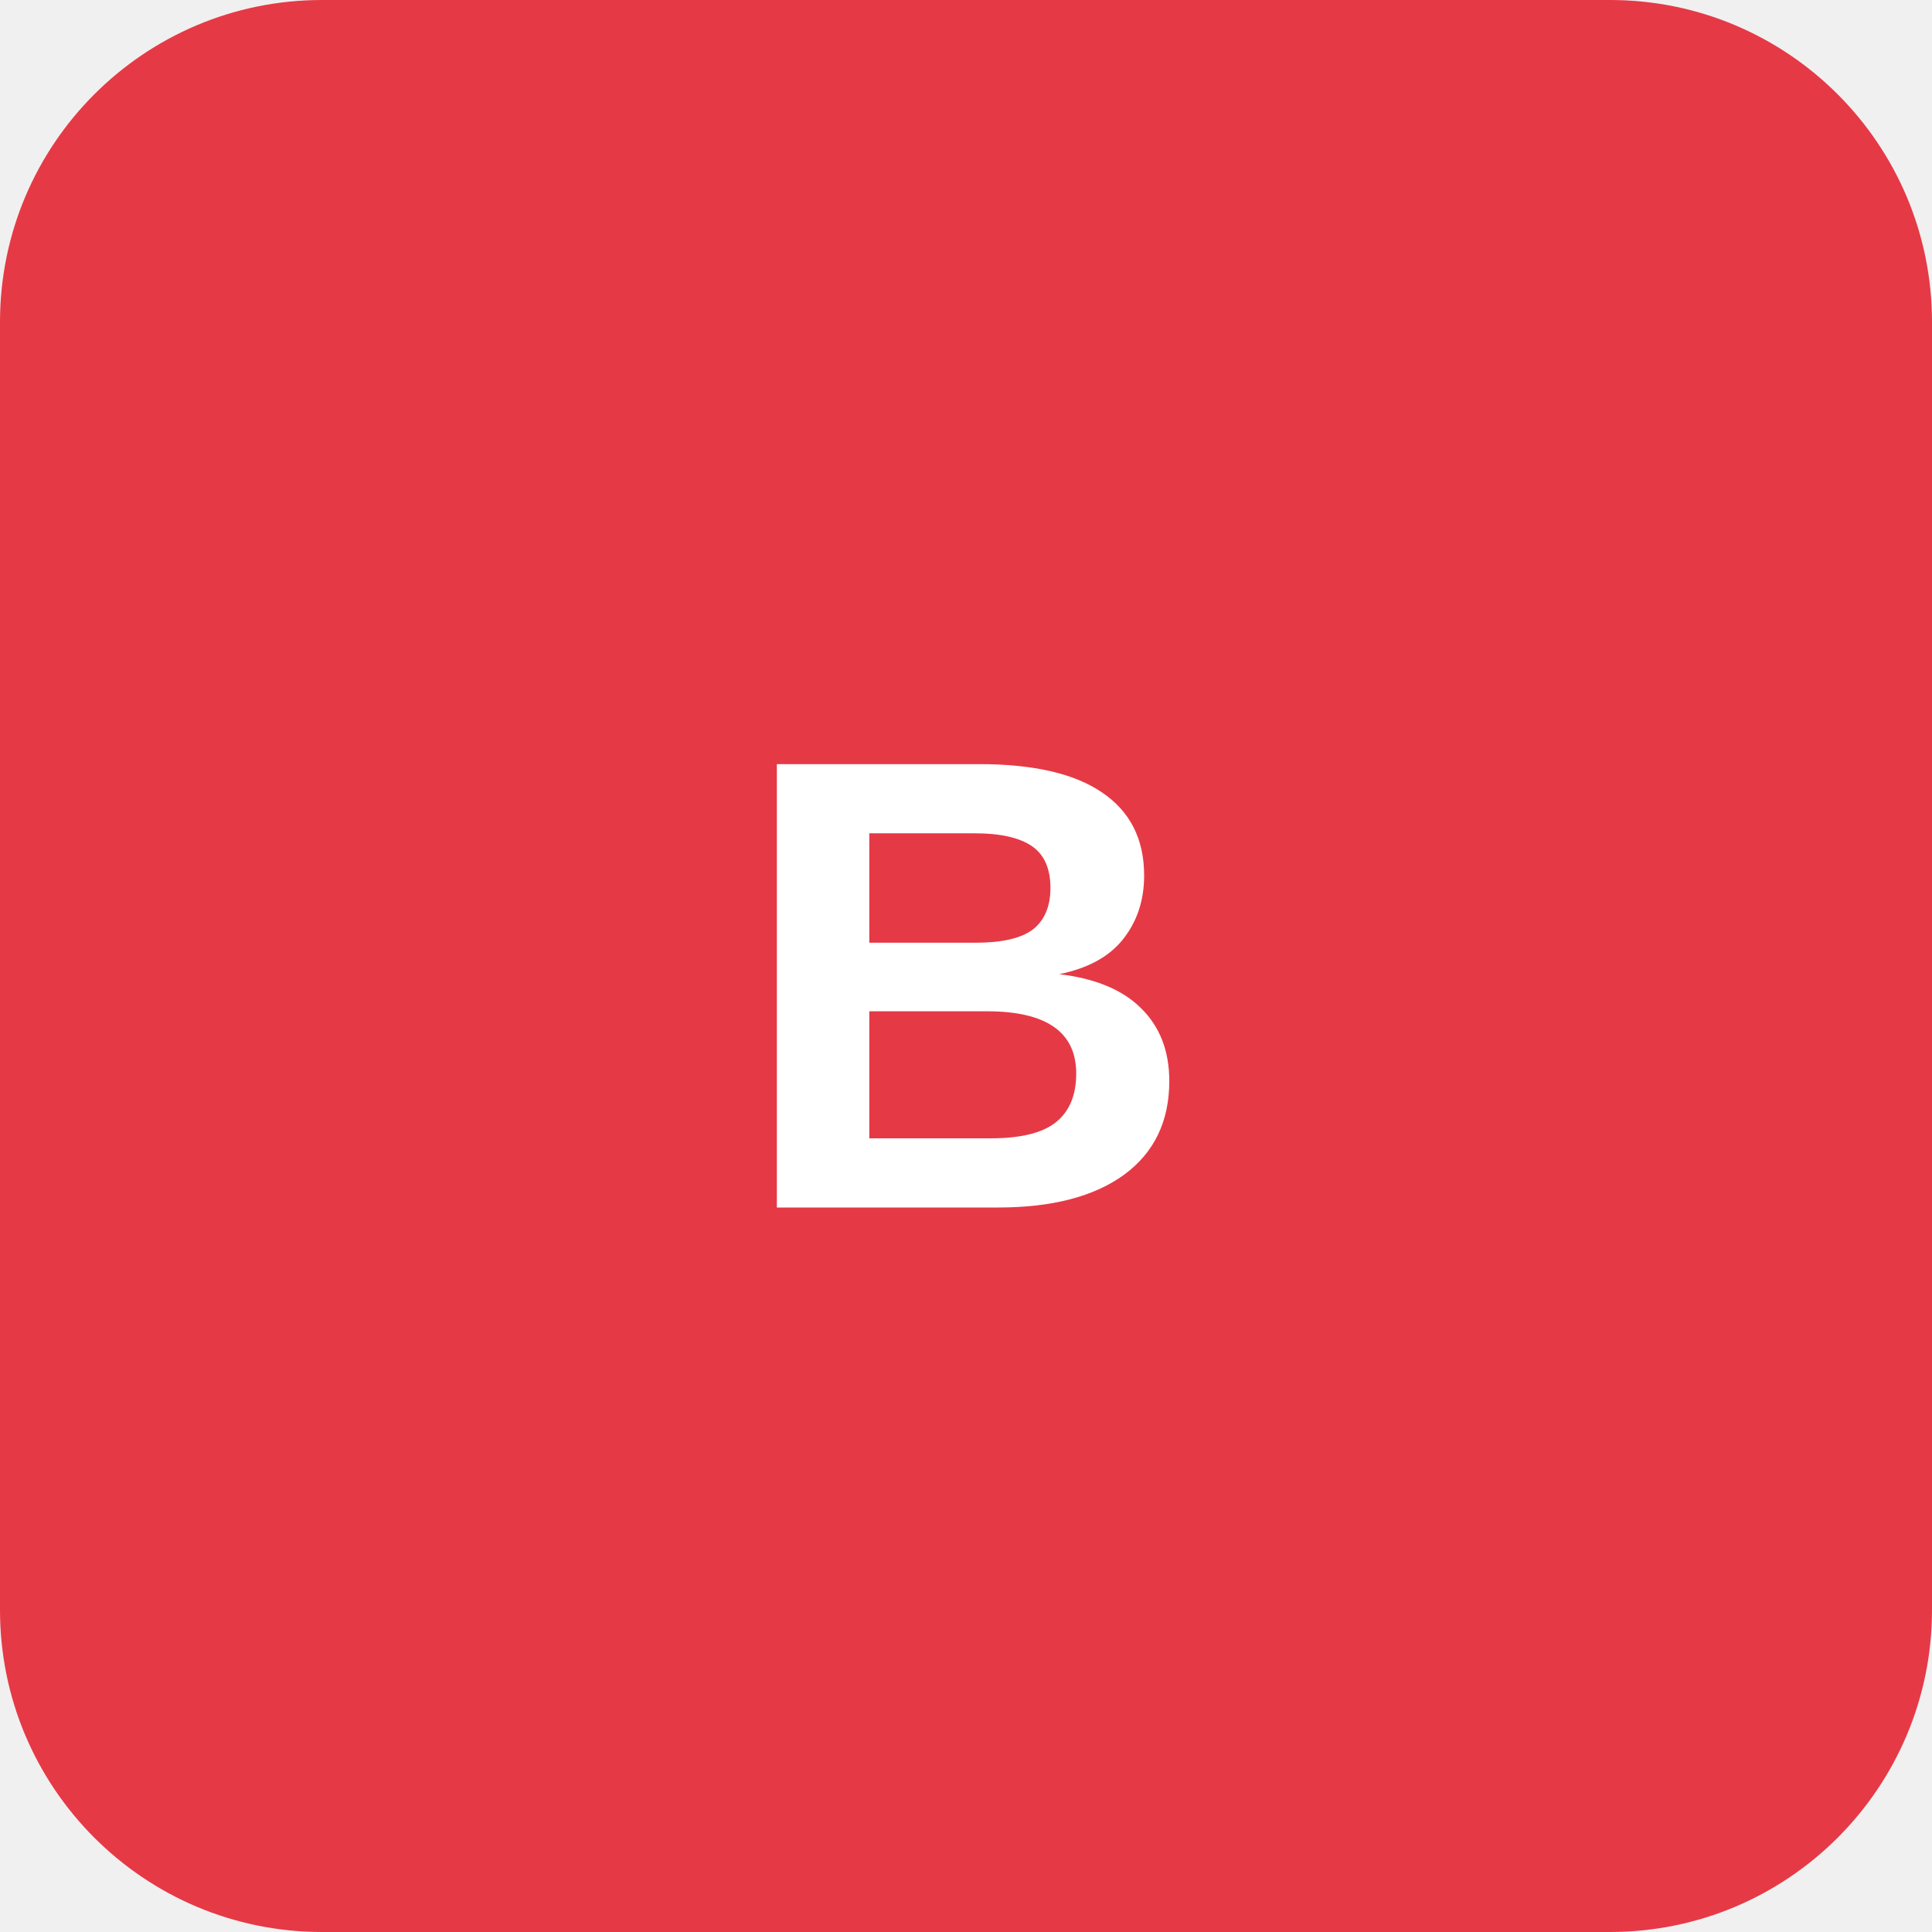
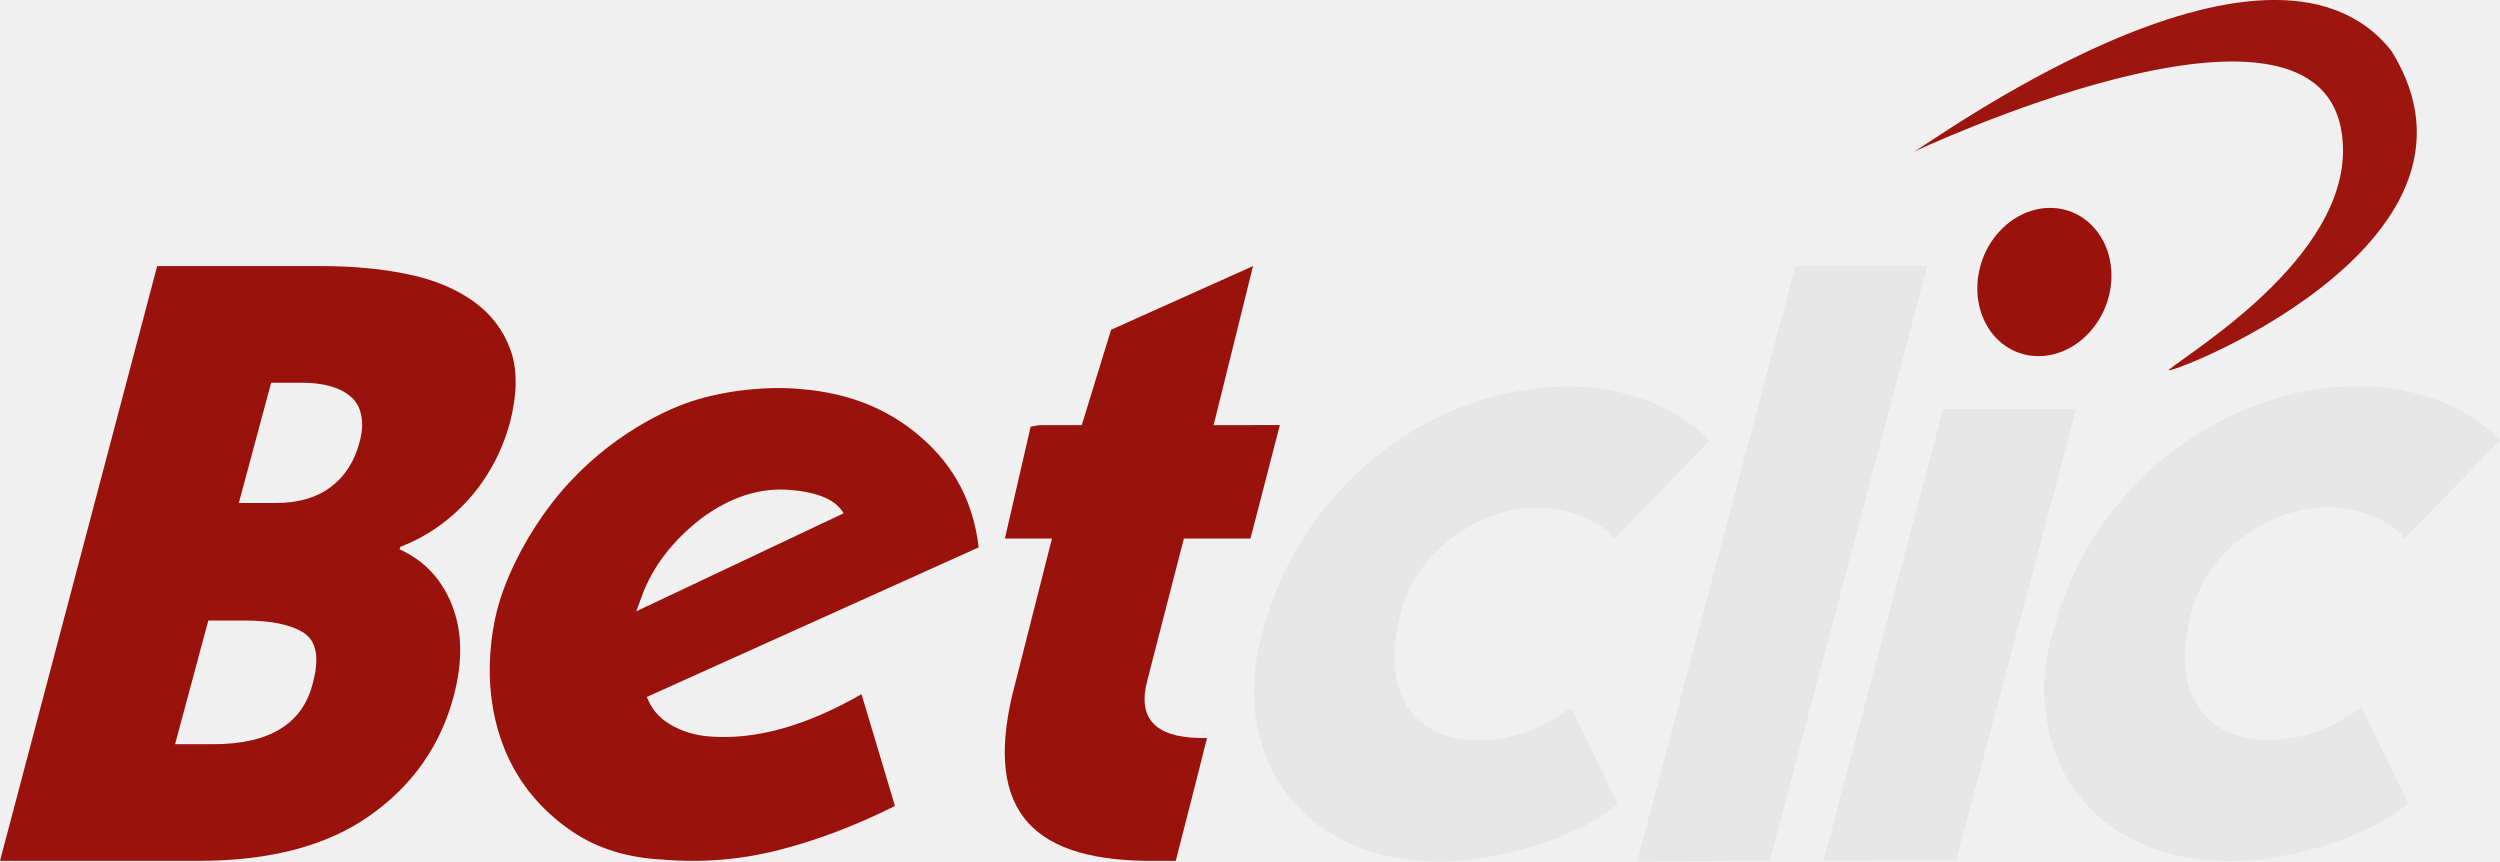
- <svg xmlns="http://www.w3.org/2000/svg" width="48" height="48" viewBox="0 0 48 48">
-   <rect width="48" height="48" rx="8" fill="#E63946" />
-   <text x="24" y="30" text-anchor="middle" font-family="Arial,sans-serif" font-weight="bold" font-size="16" fill="white">B</text>
+ <svg xmlns="http://www.w3.org/2000/svg" width="550.94pt" height="189.82pt" viewBox="0 0 550.94 189.82" version="1.1">
+   <defs>
+     <clipPath id="clip1">
+       <path d="M 0 58 L 114 58 L 114 189.82 L 0 189.82 Z M 0 58 " />
+     </clipPath>
+     <clipPath id="clip2">
+       <path d="M 107 85 L 216 85 L 216 189.82 L 107 189.82 Z M 107 85 " />
+     </clipPath>
+     <clipPath id="clip3">
+       <path d="M 360 58 L 425 58 L 425 189.82 L 360 189.82 Z M 360 58 " />
+     </clipPath>
+     <clipPath id="clip4">
+       <path d="M 401 90 L 458 90 L 458 189.82 L 401 189.82 Z M 401 90 " />
+     </clipPath>
+     <clipPath id="clip5">
+       <path d="M 450 85 L 550.941 85 L 550.941 189.82 L 450 189.82 Z M 450 85 " />
+     </clipPath>
+     <clipPath id="clip6">
+       <path d="M 276 85 L 377 85 L 377 189.82 L 276 189.82 Z M 276 85 " />
+     </clipPath>
+     <clipPath id="clip7">
+       <path d="M 221 58 L 283 58 L 283 189.82 L 221 189.82 Z M 221 58 " />
+     </clipPath>
+   </defs>
+   <g id="surface1">
+     <g clip-path="url(#clip1)" clip-rule="nonzero">
+       <path style=" stroke:none;fill-rule:nonzero;fill:rgb(60.399%,7.1%,4.7%);fill-opacity:1;" d="M 79.246 97.41 C 78.109 101.703 75.996 105.008 72.875 107.34 C 69.754 109.68 65.688 110.852 60.703 110.852 L 52.625 110.852 L 59.754 84.348 L 66.695 84.348 C 68.934 84.348 70.949 84.605 72.781 85.102 C 74.574 85.605 76.09 86.375 77.262 87.383 C 78.457 88.387 79.246 89.742 79.59 91.449 C 79.969 93.148 79.852 95.137 79.246 97.41 M 68.934 150.562 C 66.695 159.527 59.375 164.004 47.008 164.004 L 38.582 164.004 L 45.906 136.75 L 53.945 136.75 C 59.812 136.75 64.137 137.66 66.973 139.484 C 69.777 141.328 70.418 145.008 68.934 150.562 M 112.5 77.098 C 110.918 72.738 108.199 69.176 104.328 66.398 C 100.441 63.621 95.652 61.637 89.91 60.441 C 84.16 59.238 77.855 58.641 70.98 58.641 L 34.637 58.641 L 0 189.711 L 43.828 189.711 C 59.566 189.711 72.152 186.375 81.578 179.684 C 91.012 172.992 97.168 164.191 100.035 153.215 C 102.023 145.648 101.863 138.98 99.566 133.238 C 97.258 127.508 93.41 123.469 88.051 121.062 L 88.242 120.504 C 94.102 118.234 99.145 114.688 103.41 109.898 C 107.637 105.102 110.641 99.496 112.402 93.059 C 114.008 86.746 114.051 81.441 112.5 77.098 " />
+     </g>
+     <g clip-path="url(#clip2)" clip-rule="nonzero">
+       <path style=" stroke:none;fill-rule:nonzero;fill:rgb(60.399%,7.1%,4.7%);fill-opacity:1;" d="M 140.223 134.715 L 141.488 131.246 C 143.879 124.809 148.227 119.176 154.523 114.262 C 160.953 109.516 167.496 107.41 174.145 107.973 C 180.391 108.488 184.285 110.211 185.895 113.125 Z M 203.156 96.52 C 196.055 90.23 187.25 86.637 176.719 85.762 C 169.691 85.039 160.266 85.914 152.707 88.344 C 145.184 90.762 131.906 97.535 121.59 110.91 C 116.57 117.426 112.465 125.043 110.168 132.266 C 108.477 137.602 107.559 144.926 108.055 151.398 C 108.566 157.863 110.184 163.797 113.203 169.293 C 116.219 174.773 120.504 179.418 126.023 183.188 C 131.539 186.957 138.223 189.047 146.047 189.434 C 154.793 190.164 163.336 189.457 171.703 187.305 C 180.094 185.168 188.59 181.934 197.23 177.617 L 189.852 152.98 C 177.562 160.031 166.375 163.137 156.207 162.289 C 153.078 162.02 150.266 161.168 147.773 159.695 C 145.238 158.223 143.531 156.195 142.547 153.586 L 215.676 120.633 C 214.547 110.859 210.379 102.824 203.156 96.52 " />
+     </g>
+     <g clip-path="url(#clip3)" clip-rule="nonzero">
+       <path style=" stroke:none;fill-rule:nonzero;fill:rgb(90%,90%,90%);fill-opacity:1;" d="M 395.66 58.609 L 360.789 189.812 L 390.031 189.637 L 424.734 58.609 Z M 395.66 58.609 " />
+     </g>
+     <g clip-path="url(#clip4)" clip-rule="nonzero">
+       <path style=" stroke:none;fill-rule:nonzero;fill:rgb(90%,90%,90%);fill-opacity:1;" d="M 428.215 90.152 L 401.852 189.691 L 431.117 189.504 L 457.531 90.152 Z M 428.215 90.152 " />
+     </g>
+     <g clip-path="url(#clip5)" clip-rule="nonzero">
+       <path style=" stroke:none;fill-rule:nonzero;fill:rgb(90%,90%,90%);fill-opacity:1;" d="M 499.809 163.07 C 496.055 163.07 492.828 162.348 490.152 160.898 C 487.477 159.445 485.422 157.492 483.977 155.023 C 482.543 152.566 481.727 149.664 481.539 146.32 C 481.348 142.973 481.762 139.352 482.777 135.438 C 484.629 128.367 488.387 122.789 493.996 118.621 C 500 114.078 506.297 111.812 512.93 111.812 C 516.43 111.812 519.637 112.41 522.641 113.605 C 525.672 114.809 528.098 116.484 529.965 118.621 L 550.938 97.047 C 547.312 93.254 542.801 90.332 537.371 88.242 C 531.91 86.164 526.145 85.113 520.016 85.113 C 512.297 85.113 504.824 86.441 497.66 89.094 C 490.465 91.746 483.871 95.434 477.879 100.164 C 471.887 104.902 466.68 110.574 462.227 117.199 C 457.824 123.797 454.531 131.145 452.418 139.219 C 450.805 144.965 449.844 150.918 451.004 158.434 C 451.949 164.52 454.117 169.914 457.562 174.586 C 460.996 179.25 465.633 182.977 471.508 185.754 C 477.375 188.523 484.312 189.855 492.324 189.719 C 495.078 189.719 498.164 189.441 501.566 188.879 C 505 188.305 508.512 187.488 512.07 186.422 C 515.641 185.344 519.047 184.012 522.297 182.438 C 525.547 180.867 528.355 179.062 530.73 177.043 L 520.402 155.875 C 513.914 160.672 507.055 163.07 499.809 163.07 " />
+     </g>
+     <g clip-path="url(#clip6)" clip-rule="nonzero">
+       <path style=" stroke:none;fill-rule:nonzero;fill:rgb(90%,90%,90%);fill-opacity:1;" d="M 325.613 163.156 C 321.852 163.156 318.637 162.43 315.961 160.984 C 313.273 159.527 311.227 157.574 309.773 155.109 C 308.352 152.652 307.531 149.746 307.355 146.406 C 307.152 143.055 307.566 139.438 308.566 135.523 C 310.438 128.453 314.191 122.871 319.812 118.703 C 325.805 114.16 332.109 111.895 338.742 111.895 C 342.234 111.895 345.461 112.492 348.449 113.688 C 351.477 114.891 353.91 116.566 355.77 118.703 L 376.754 97.125 C 373.129 93.336 368.605 90.406 363.18 88.328 C 357.723 86.25 351.949 85.203 345.828 85.203 C 338.113 85.203 330.621 86.527 323.469 89.18 C 316.277 91.82 309.68 95.523 303.695 100.254 C 297.695 104.984 292.484 110.656 288.039 117.281 C 283.629 123.871 280.348 131.223 278.234 139.301 C 276.34 145.992 275.867 152.398 276.812 158.516 C 277.754 164.602 279.934 169.996 283.375 174.668 C 286.812 179.332 291.441 183.062 297.316 185.84 C 303.184 188.609 310.125 189.938 318.141 189.812 C 320.883 189.812 323.973 189.523 327.379 188.961 C 330.824 188.398 334.316 187.574 337.887 186.504 C 341.445 185.426 344.855 184.098 348.102 182.523 C 351.352 180.941 354.156 179.148 356.527 177.125 L 346.219 155.957 C 339.711 160.754 332.879 163.156 325.613 163.156 " />
+     </g>
+     <path style=" stroke:none;fill-rule:nonzero;fill:rgb(60.399%,7.1%,4.7%);fill-opacity:1;" d="M 460.547 73.152 C 466.531 66.496 466.953 56.184 461.387 50.098 C 455.875 44.004 446.531 44.477 440.504 51.133 C 434.512 57.789 434.145 68.137 439.664 74.23 C 445.188 80.281 454.52 79.836 460.547 73.152 " />
+     <path style=" stroke:none;fill-rule:nonzero;fill:rgb(60.399%,7.1%,4.7%);fill-opacity:1;" d="M 265.992 161.793 L 264.141 161.785 C 264.426 161.793 264.723 161.793 265.016 161.793 L 265.992 161.793 " />
+     <g clip-path="url(#clip7)" clip-rule="nonzero">
+       <path style=" stroke:none;fill-rule:nonzero;fill:rgb(60.399%,7.1%,4.7%);fill-opacity:1;" d="M 244.852 72.672 L 238.395 93.695 L 229.027 93.695 L 227.133 94.023 L 221.453 118.68 L 231.832 118.68 L 223.742 150.562 C 220.121 163.938 220.746 173.777 225.609 180.156 C 230.461 186.527 239.516 189.574 252.766 189.711 L 259.109 189.711 L 263.641 171.992 L 263.664 171.875 L 265.996 162.633 L 265.02 162.633 C 264.723 162.633 264.43 162.633 264.145 162.625 C 254.414 162.387 250.66 158.172 252.84 149.945 L 260.895 118.68 L 275.574 118.68 L 282.047 93.672 L 267.453 93.695 L 276.137 58.633 " />
+     </g>
+     <path style=" stroke:none;fill-rule:nonzero;fill:rgb(61.2%,8.6%,5.899%);fill-opacity:1;" d="M 421.609 33.523 C 421.609 33.523 509.418 -7.934 515.949 28.633 C 520.602 54.809 483.055 77.172 477.98 81.48 C 475.328 83.738 553.926 54.254 526.969 11.156 C 499.41 -23.395 423.16 33.27 421.609 33.523 " />
+   </g>
</svg>
